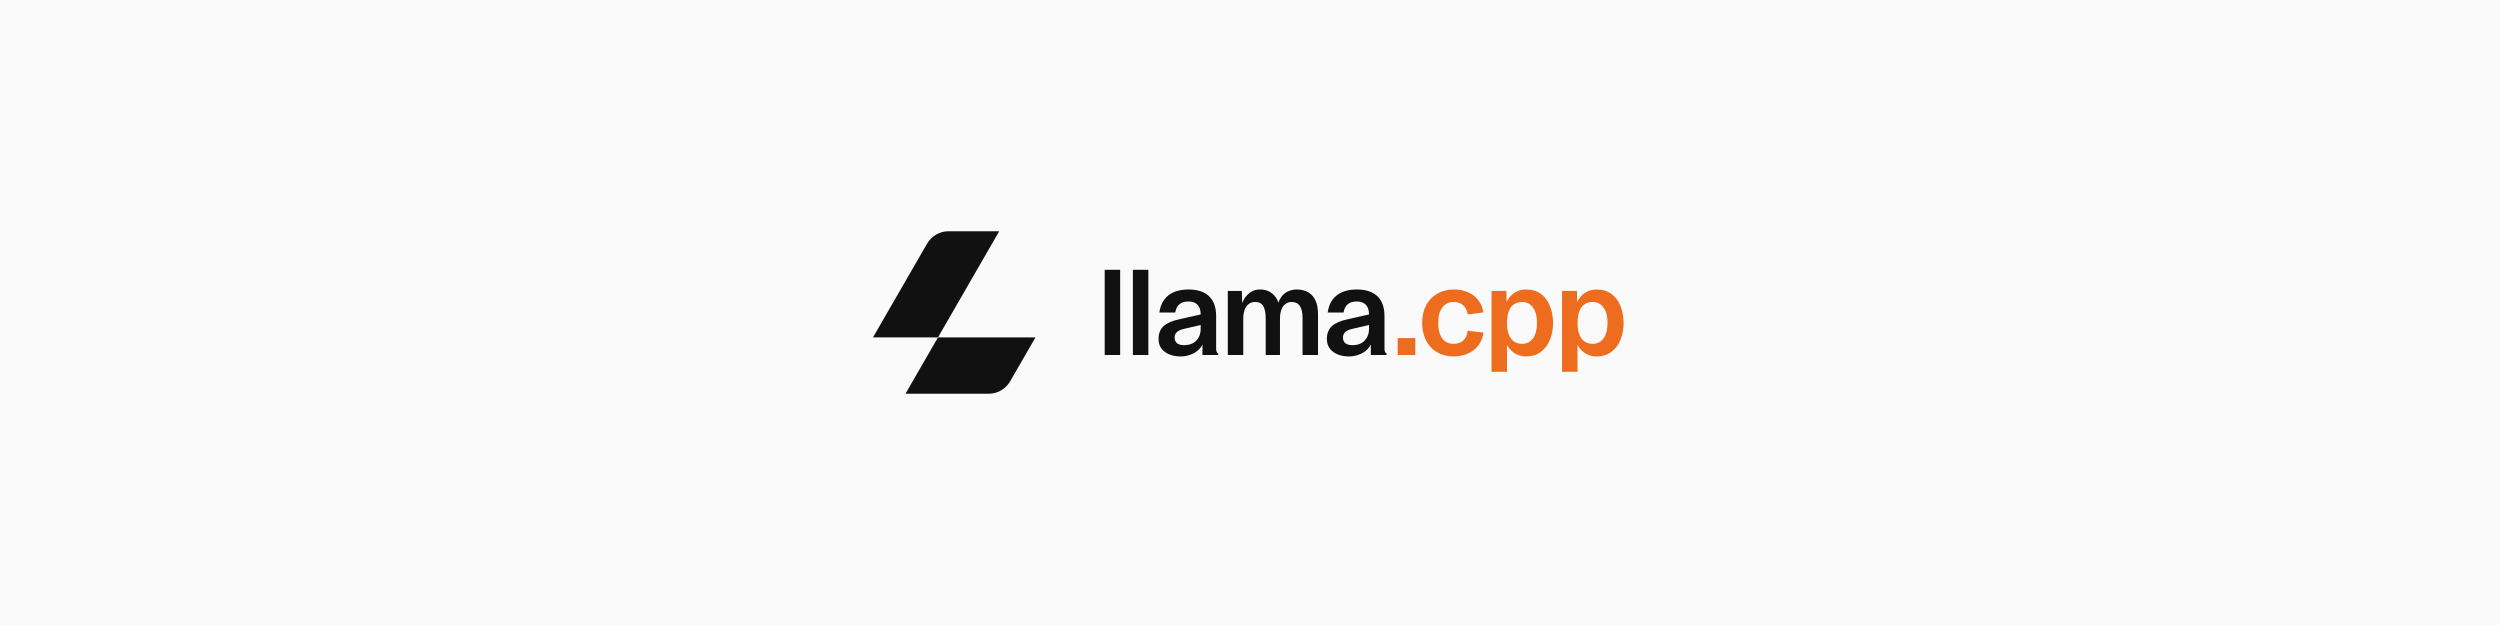
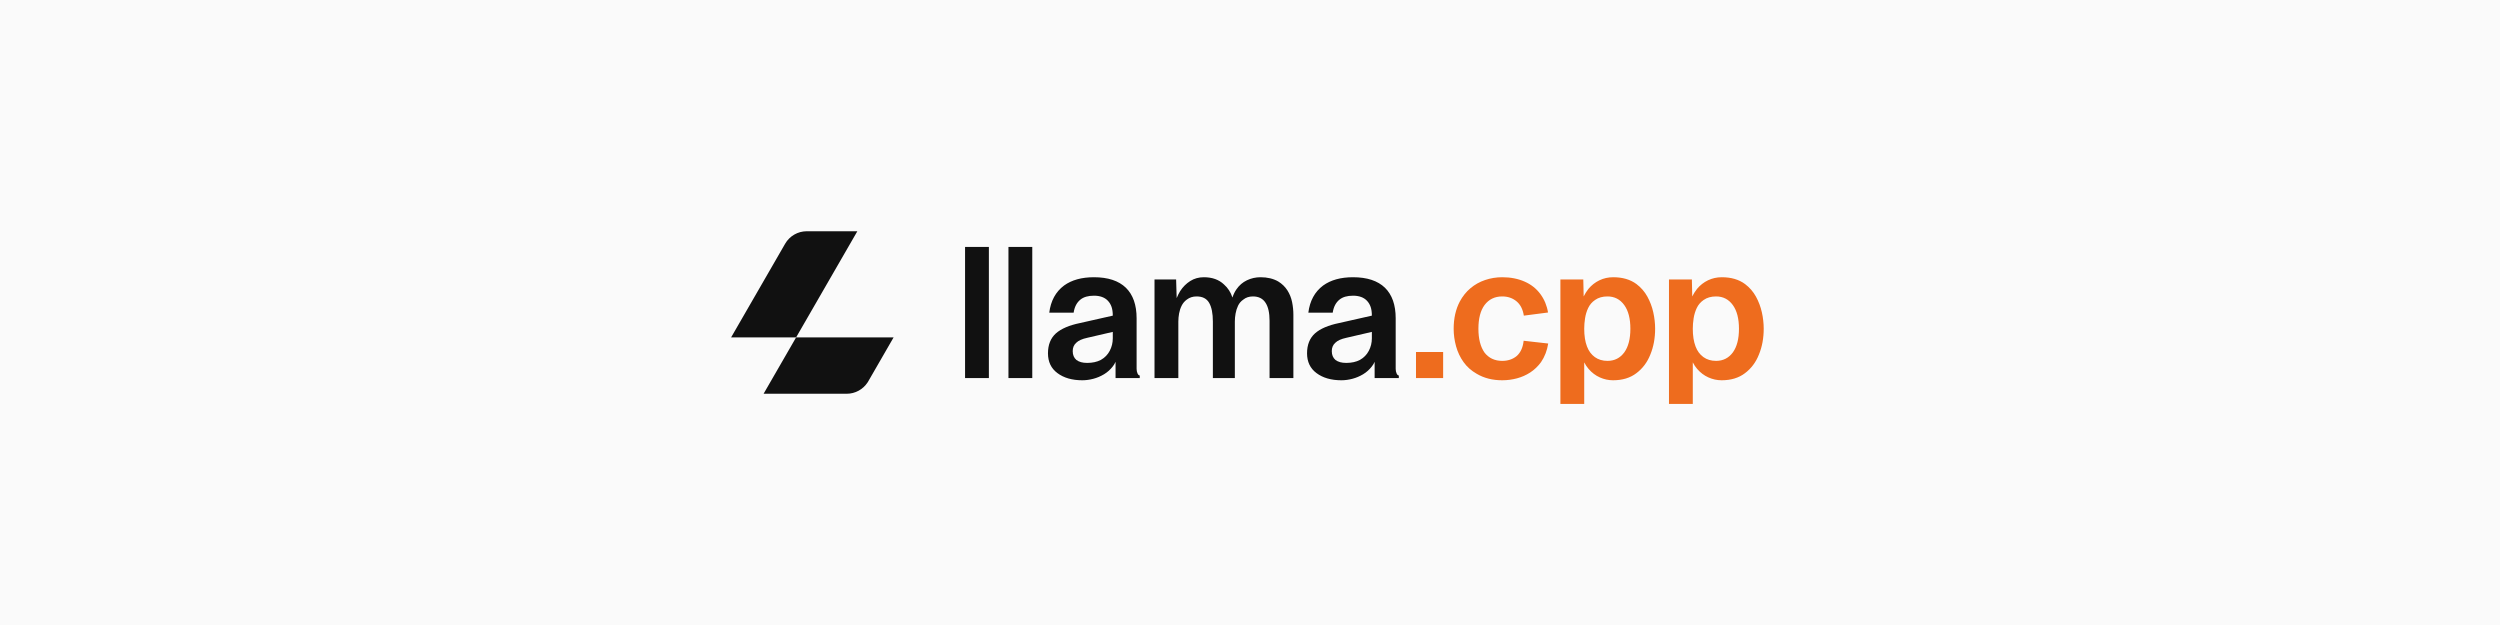
<svg xmlns="http://www.w3.org/2000/svg" width="1584" height="396" viewBox="0 0 1584 396" fill="none">
  <rect width="1584" height="396" fill="#FAFAFA" />
-   <g transform="translate(553.113 138.600) scale(0.198)">
+   <g transform="translate(463.221 138.600) scale(0.198)">
    <g transform="translate(0 0)">
      <path transform="translate(0 40) scale(0.866667)" d="M600 392L504.249 558L504.137 557.929C487.252 584.069 458.193 600 426.864 600H120L240 392H600Z" fill="#111111" />
      <path transform="translate(0 40) scale(0.866667)" d="M240 392H0L199.602 46.025C216.032 17.546 246.411 3.25756e-05 279.29 0H466.154L240 392Z" fill="#111111" />
-       <path d="M791.029 436H741.5V163.4H791.029ZM881.255 436H831.727V163.4H881.255ZM985.304 440.607Q953.437 440.607 933.472 425.634Q913.891 411.044 913.891 384.552Q913.891 358.059 930.4 343.086Q946.91 328.496 980.697 321.585L1048.655 306.227Q1048.655 295.477 1046.159 288.182Q1043.664 280.887 1038.672 275.512Q1028.69 264.761 1009.493 264.761Q991.447 264.761 981.465 272.824Q969.946 282.039 967.259 300.084H916.578Q921.186 263.225 947.294 243.644Q971.098 226.367 1009.493 226.367Q1053.262 226.367 1075.915 248.252Q1098.184 270.136 1098.184 311.602V416.803Q1098.184 422.178 1100.103 426.401Q1102.023 430.625 1104.711 430.625V436H1054.414V402.213Q1052.11 407.588 1048.655 411.812Q1040.976 421.794 1030.418 428.129Q1019.859 434.464 1008.149 437.536Q996.439 440.607 985.304 440.607ZM995.287 404.517Q1011.796 404.517 1023.699 398.374Q1035.985 391.463 1042.32 379.368Q1048.655 367.274 1048.655 353.452V340.014L995.671 352.3Q979.545 355.756 972.634 362.667Q965.339 369.194 965.339 379.944Q965.339 391.846 973.018 398.374Q981.081 404.517 995.287 404.517ZM1135.426 436V230.974H1180.348L1181.499 269.752Q1184.571 262.074 1188.794 255.163Q1197.241 242.108 1209.719 234.238Q1222.197 226.367 1237.939 226.367Q1264.047 226.367 1279.789 241.341Q1292.075 252.091 1297.45 268.601Q1300.522 259.002 1305.897 251.323Q1314.344 239.037 1327.59 232.702Q1340.836 226.367 1355.81 226.367Q1377.311 226.367 1392.668 235.197Q1404.571 242.492 1411.674 253.627Q1418.777 264.761 1421.464 278.007Q1424.152 291.253 1424.152 304.307V436H1374.623V316.977Q1374.623 292.021 1366.176 279.351Q1357.73 266.297 1340.068 266.297Q1328.166 266.297 1320.103 272.824Q1312.808 277.815 1309.161 285.494Q1305.513 293.173 1303.977 301.812Q1302.442 310.45 1302.442 318.513V436H1256.752V318.513Q1256.752 293.173 1249.074 279.735Q1241.395 266.297 1222.965 266.297Q1211.063 266.297 1202.616 272.824Q1195.705 277.815 1191.866 285.494Q1188.026 293.173 1186.491 301.812Q1184.955 310.45 1184.955 318.513V436ZM1523.977 440.607Q1492.11 440.607 1472.145 425.634Q1452.564 411.044 1452.564 384.552Q1452.564 358.059 1469.073 343.086Q1485.583 328.496 1519.37 321.585L1587.328 306.227Q1587.328 295.477 1584.832 288.182Q1582.337 280.887 1577.345 275.512Q1567.363 264.761 1548.166 264.761Q1530.12 264.761 1520.138 272.824Q1508.619 282.039 1505.932 300.084H1455.251Q1459.859 263.225 1485.967 243.644Q1509.771 226.367 1548.166 226.367Q1591.935 226.367 1614.588 248.252Q1636.857 270.136 1636.857 311.602V416.803Q1636.857 422.178 1638.776 426.401Q1640.696 430.625 1643.384 430.625V436H1593.087V402.213Q1590.783 407.588 1587.328 411.812Q1579.649 421.794 1569.091 428.129Q1558.532 434.464 1546.822 437.536Q1535.112 440.607 1523.977 440.607ZM1533.96 404.517Q1550.469 404.517 1562.372 398.374Q1574.658 391.463 1580.993 379.368Q1587.328 367.274 1587.328 353.452V340.014L1534.344 352.3Q1518.218 355.756 1511.307 362.667Q1504.012 369.194 1504.012 379.944Q1504.012 391.846 1511.691 398.374Q1519.754 404.517 1533.96 404.517Z" fill="#111111" />
-       <path d="M1679.09 436V381.864H1735.53V436ZM1858.392 440.607Q1828.061 440.607 1805.408 427.169Q1788.514 417.571 1777.956 402.789Q1767.397 388.007 1762.406 369.962Q1757.415 351.916 1757.415 333.487Q1757.415 301.236 1770.085 277.047Q1778.916 260.538 1792.354 249.211Q1805.792 237.885 1822.877 232.126Q1839.963 226.367 1858.392 226.367Q1884.5 226.367 1905.233 235.581Q1925.198 244.412 1937.676 261.306Q1950.155 278.199 1953.61 299.7L1903.314 306.227Q1900.242 286.646 1888.34 276.663Q1876.054 266.297 1858.392 266.297Q1834.972 266.297 1821.534 284.342Q1808.863 301.62 1808.863 333.487Q1808.863 364.97 1821.534 383.016Q1834.972 400.293 1858.392 400.293Q1876.054 400.293 1888.34 390.311Q1900.626 379.56 1902.93 358.443L1953.994 364.203Q1950.539 386.087 1939.02 402.981Q1929.422 416.035 1916.752 424.29Q1904.081 432.545 1889.108 436.576Q1874.134 440.607 1858.392 440.607ZM1979.334 489.752V230.974H2026.943L2027.711 266.297Q2031.935 257.85 2037.694 250.555Q2047.292 239.037 2060.538 232.702Q2073.785 226.367 2089.142 226.367Q2118.322 226.367 2137.519 240.573Q2151.725 251.323 2160.172 266.681Q2168.619 282.039 2172.458 299.316Q2176.297 316.594 2176.297 333.487Q2176.297 363.051 2166.315 387.239Q2156.716 411.428 2137.135 426.017Q2117.938 440.607 2088.758 440.607Q2074.552 440.607 2061.306 434.656Q2048.06 428.705 2038.078 417.187Q2032.703 411.044 2028.863 403.365V489.752ZM2077.24 400.293Q2099.125 400.293 2112.179 382.632Q2124.849 364.97 2124.849 333.487Q2124.849 302.004 2112.179 284.342Q2099.125 266.297 2077.24 266.297Q2061.882 266.297 2051.516 273.592Q2041.917 280.119 2037.118 290.293Q2032.319 300.468 2030.591 311.794Q2028.863 323.121 2028.863 333.487Q2028.863 355.372 2034.622 370.346Q2039.997 384.552 2050.94 392.422Q2061.882 400.293 2077.24 400.293ZM2205.093 489.752V230.974H2252.702L2253.47 266.297Q2257.694 257.85 2263.453 250.555Q2273.051 239.037 2286.297 232.702Q2299.543 226.367 2314.901 226.367Q2344.081 226.367 2363.278 240.573Q2377.484 251.323 2385.931 266.681Q2394.377 282.039 2398.217 299.316Q2402.056 316.594 2402.056 333.487Q2402.056 363.051 2392.074 387.239Q2382.475 411.428 2362.894 426.017Q2343.697 440.607 2314.517 440.607Q2300.311 440.607 2287.065 434.656Q2273.819 428.705 2263.837 417.187Q2258.461 411.044 2254.622 403.365V489.752ZM2302.999 400.293Q2324.884 400.293 2337.938 382.632Q2350.608 364.97 2350.608 333.487Q2350.608 302.004 2337.938 284.342Q2324.884 266.297 2302.999 266.297Q2287.641 266.297 2277.275 273.592Q2267.676 280.119 2262.877 290.293Q2258.077 300.468 2256.35 311.794Q2254.622 323.121 2254.622 333.487Q2254.622 355.372 2260.381 370.346Q2265.756 384.552 2276.699 392.422Q2287.641 400.293 2302.999 400.293Z" fill="#EE6C1E" />
+       <path d="M824.909 509.773H748.682V90.227H824.909ZM963.773 509.773H887.545V90.227H963.773ZM1123.909 516.864Q1074.864 516.864 1044.136 493.818Q1014 471.364 1014 430.591Q1014 389.818 1039.409 366.773Q1064.818 344.318 1116.818 333.682L1221.409 310.045Q1221.409 293.5 1217.568 282.273Q1213.727 271.045 1206.045 262.773Q1190.682 246.227 1161.136 246.227Q1133.364 246.227 1118 258.636Q1100.273 272.818 1096.136 300.591H1018.136Q1025.227 243.864 1065.409 213.727Q1102.045 187.136 1161.136 187.136Q1228.5 187.136 1263.364 220.818Q1297.636 254.5 1297.636 318.318V480.227Q1297.636 488.5 1300.591 495Q1303.545 501.5 1307.682 501.5V509.773H1230.273V457.773Q1226.727 466.045 1221.409 472.545Q1209.591 487.909 1193.341 497.659Q1177.091 507.409 1159.068 512.136Q1141.045 516.864 1123.909 516.864ZM1139.273 461.318Q1164.682 461.318 1183 451.864Q1201.909 441.227 1211.659 422.614Q1221.409 404 1221.409 382.727V362.045L1139.864 380.955Q1115.045 386.273 1104.409 396.909Q1093.182 406.955 1093.182 423.5Q1093.182 441.818 1105 451.864Q1117.409 461.318 1139.273 461.318ZM1354.955 509.773V194.227H1424.091L1425.864 253.909Q1430.591 242.091 1437.091 231.455Q1450.091 211.364 1469.295 199.25Q1488.5 187.136 1512.727 187.136Q1552.909 187.136 1577.136 210.182Q1596.045 226.727 1604.318 252.136Q1609.045 237.364 1617.318 225.545Q1630.318 206.636 1650.705 196.886Q1671.091 187.136 1694.136 187.136Q1727.227 187.136 1750.864 200.727Q1769.182 211.955 1780.114 229.091Q1791.045 246.227 1795.182 266.614Q1799.318 287 1799.318 307.091V509.773H1723.091V326.591Q1723.091 288.182 1710.091 268.682Q1697.091 248.591 1669.909 248.591Q1651.591 248.591 1639.182 258.636Q1627.955 266.318 1622.341 278.136Q1616.727 289.955 1614.364 303.25Q1612 316.545 1612 328.955V509.773H1541.682V328.955Q1541.682 289.955 1529.864 269.273Q1518.045 248.591 1489.682 248.591Q1471.364 248.591 1458.364 258.636Q1447.727 266.318 1441.818 278.136Q1435.909 289.955 1433.545 303.25Q1431.182 316.545 1431.182 328.955V509.773ZM1952.955 516.864Q1903.909 516.864 1873.182 493.818Q1843.045 471.364 1843.045 430.591Q1843.045 389.818 1868.455 366.773Q1893.864 344.318 1945.864 333.682L2050.455 310.045Q2050.455 293.5 2046.614 282.273Q2042.773 271.045 2035.091 262.773Q2019.727 246.227 1990.182 246.227Q1962.409 246.227 1947.045 258.636Q1929.318 272.818 1925.182 300.591H1847.182Q1854.273 243.864 1894.455 213.727Q1931.091 187.136 1990.182 187.136Q2057.545 187.136 2092.409 220.818Q2126.682 254.5 2126.682 318.318V480.227Q2126.682 488.5 2129.636 495Q2132.591 501.5 2136.727 501.5V509.773H2059.318V457.773Q2055.773 466.045 2050.455 472.545Q2038.636 487.909 2022.386 497.659Q2006.136 507.409 1988.114 512.136Q1970.091 516.864 1952.955 516.864ZM1968.318 461.318Q1993.727 461.318 2012.045 451.864Q2030.955 441.227 2040.705 422.614Q2050.455 404 2050.455 382.727V362.045L1968.909 380.955Q1944.091 386.273 1933.455 396.909Q1922.227 406.955 1922.227 423.5Q1922.227 441.818 1934.045 451.864Q1946.455 461.318 1968.318 461.318Z" fill="#111111" />
+       <path d="M2191.682 509.773V426.455H2278.545V509.773ZM2467.636 516.864Q2420.955 516.864 2386.091 496.182Q2360.091 481.409 2343.841 458.659Q2327.591 435.909 2319.909 408.136Q2312.227 380.364 2312.227 352Q2312.227 302.364 2331.727 265.136Q2345.318 239.727 2366 222.295Q2386.682 204.864 2412.977 196Q2439.273 187.136 2467.636 187.136Q2507.818 187.136 2539.727 201.318Q2570.455 214.909 2589.659 240.909Q2608.864 266.909 2614.182 300L2536.773 310.045Q2532.045 279.909 2513.727 264.545Q2494.818 248.591 2467.636 248.591Q2431.591 248.591 2410.909 276.364Q2391.409 302.955 2391.409 352Q2391.409 400.455 2410.909 428.227Q2431.591 454.818 2467.636 454.818Q2494.818 454.818 2513.727 439.455Q2532.636 422.909 2536.182 390.409L2614.773 399.273Q2609.455 432.955 2591.727 458.955Q2576.955 479.045 2557.455 491.75Q2537.955 504.455 2514.909 510.659Q2491.864 516.864 2467.636 516.864ZM2653.773 592.5V194.227H2727.045L2728.227 248.591Q2734.727 235.591 2743.591 224.364Q2758.364 206.636 2778.75 196.886Q2799.136 187.136 2822.773 187.136Q2867.682 187.136 2897.227 209Q2919.091 225.545 2932.091 249.182Q2945.091 272.818 2951 299.409Q2956.909 326 2956.909 352Q2956.909 397.5 2941.545 434.727Q2926.773 471.955 2896.636 494.409Q2867.091 516.864 2822.182 516.864Q2800.318 516.864 2779.932 507.705Q2759.545 498.545 2744.182 480.818Q2735.909 471.364 2730 459.545V592.5ZM2804.455 454.818Q2838.136 454.818 2858.227 427.636Q2877.727 400.455 2877.727 352Q2877.727 303.545 2858.227 276.364Q2838.136 248.591 2804.455 248.591Q2780.818 248.591 2764.864 259.818Q2750.091 269.864 2742.705 285.523Q2735.318 301.182 2732.659 318.614Q2730 336.045 2730 352Q2730 385.682 2738.864 408.727Q2747.136 430.591 2763.977 442.705Q2780.818 454.818 2804.455 454.818ZM3001.227 592.5V194.227H3074.5L3075.682 248.591Q3082.182 235.591 3091.045 224.364Q3105.818 206.636 3126.205 196.886Q3146.591 187.136 3170.227 187.136Q3215.136 187.136 3244.682 209Q3266.545 225.545 3279.545 249.182Q3292.545 272.818 3298.455 299.409Q3304.364 326 3304.364 352Q3304.364 397.5 3289 434.727Q3274.227 471.955 3244.091 494.409Q3214.545 516.864 3169.636 516.864Q3147.773 516.864 3127.386 507.705Q3107 498.545 3091.636 480.818Q3083.364 471.364 3077.455 459.545V592.5ZM3151.909 454.818Q3185.591 454.818 3205.682 427.636Q3225.182 400.455 3225.182 352Q3225.182 303.545 3205.682 276.364Q3185.591 248.591 3151.909 248.591Q3128.273 248.591 3112.318 259.818Q3097.545 269.864 3090.159 285.523Q3082.773 301.182 3080.114 318.614Q3077.455 336.045 3077.455 352Q3077.455 385.682 3086.318 408.727Q3094.591 430.591 3111.432 442.705Q3128.273 454.818 3151.909 454.818Z" fill="#EE6C1E" />
    </g>
  </g>
</svg>
